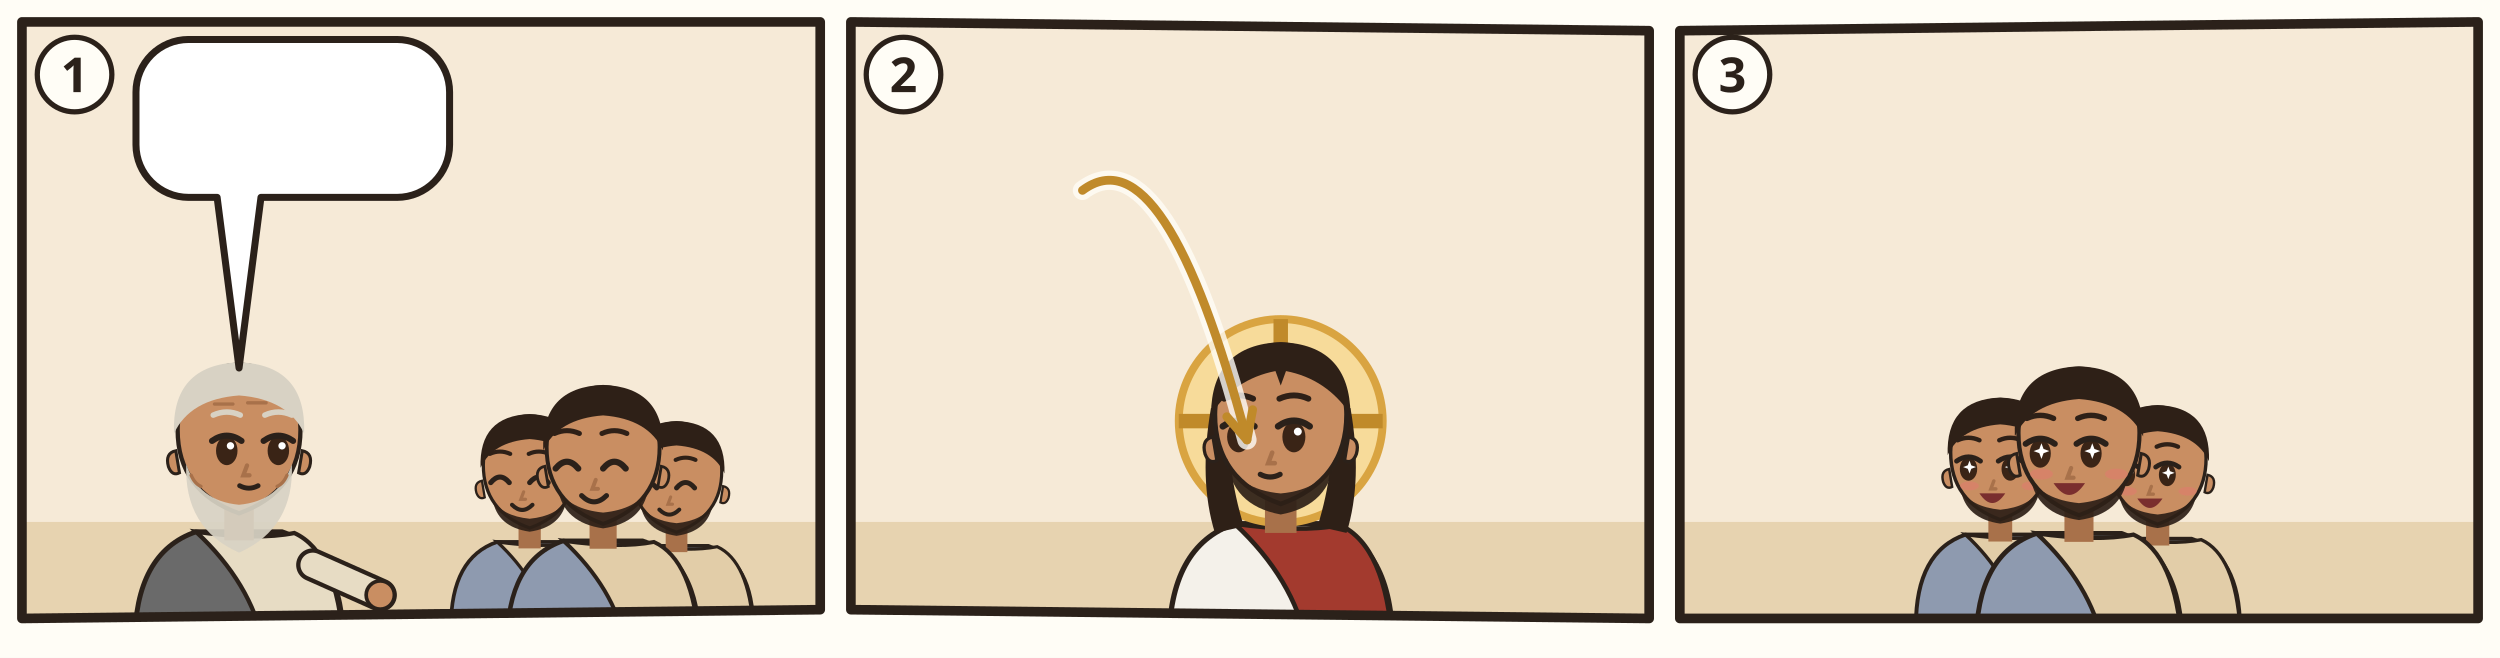
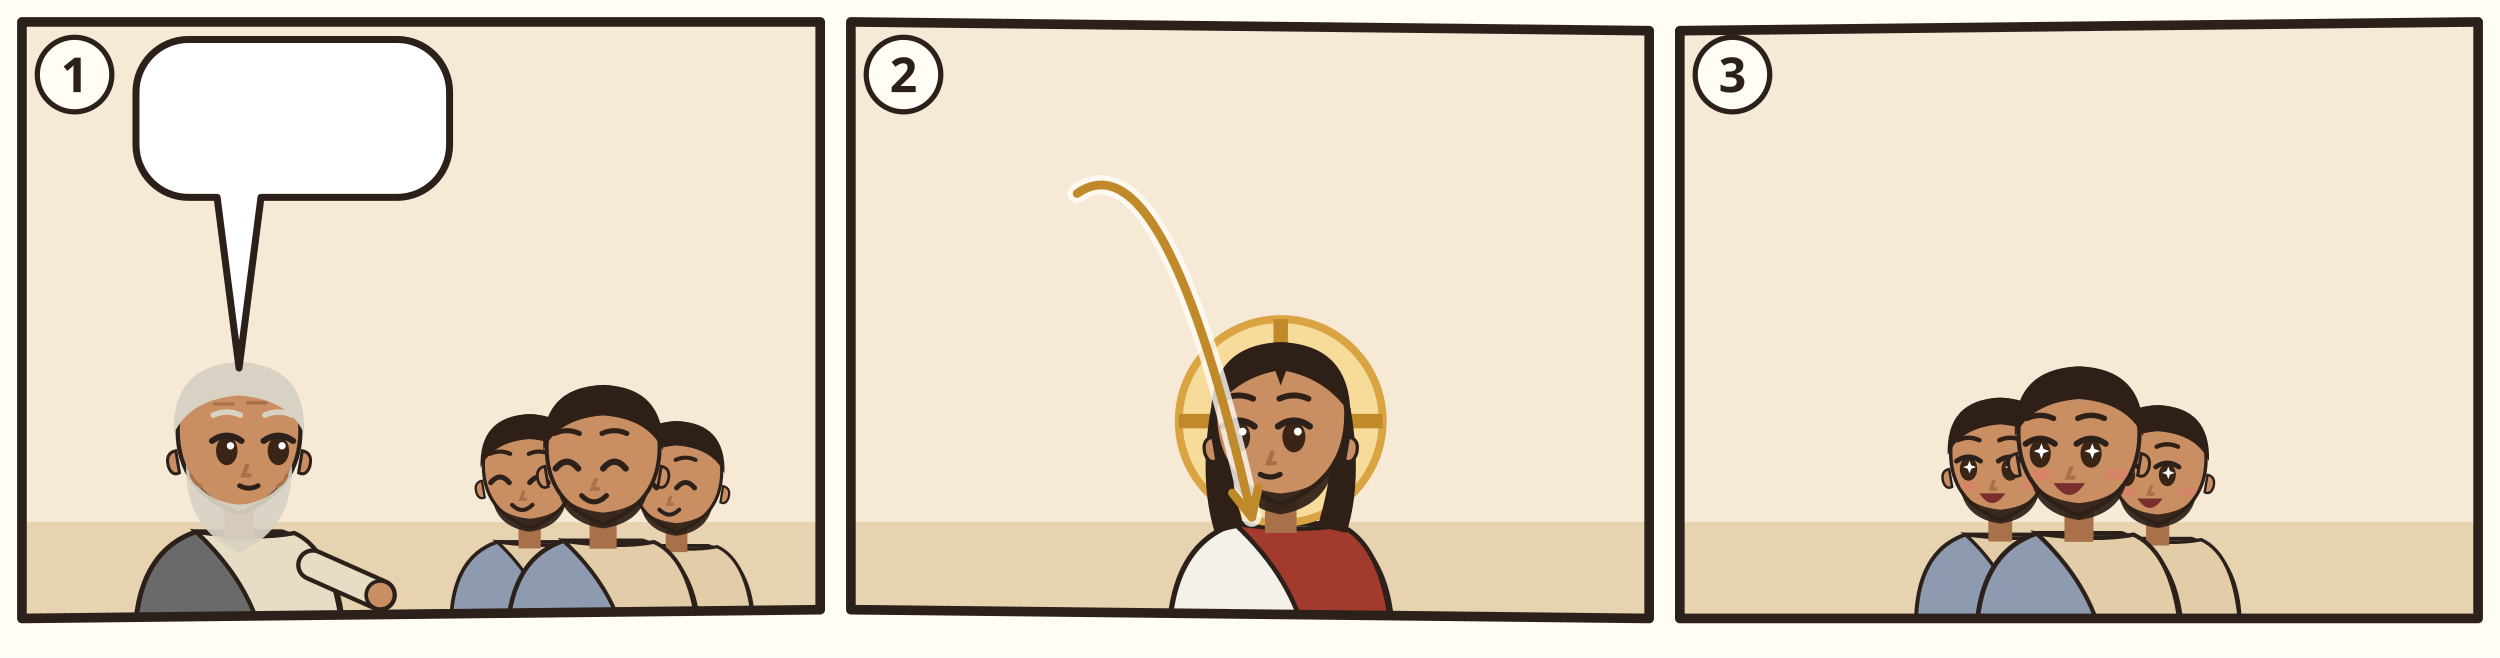
<svg xmlns="http://www.w3.org/2000/svg" viewBox="0 0 380 100">
  <rect width="380" height="100" fill="#FFFDF6" />
  <g transform="translate(2 2) scale(0.6667)">
    <clipPath id="an-cp-1jn-004-007-012-1">
      <polygon points="2,2 184,2 184,136 2,138" />
    </clipPath>
    <g clip-path="url(#an-cp-1jn-004-007-012-1)">
      <polygon points="2,2 184,2 184,136 2,138" fill="#F6EAD7" />
      <path d="M0 116h186v24H0z" fill="#E7D3B0" />
      <g transform="translate(51.5 96.4) scale(1.4)">
        <path d="M-17 34Q-17 19-7 15.6L7 15.6Q17 19 17 34z" fill="#6A6A6A" stroke="#2B211A" stroke-width=".8" />
        <path d="M-7 15.6Q3 17 9 15.8Q16 19 17 34L4 34Q2 24-7 15.6z" fill="#E7DCC4" stroke="#2B211A" stroke-width=".7" />
        <path d="M12 21L23.0 25.9" stroke="#2B211A" stroke-width="5.4" stroke-linecap="round" />
        <path d="M12 21L23.0 25.9" stroke="#E7DCC4" stroke-width="4" stroke-linecap="round" />
        <circle cx="23.0" cy="25.9" r="2.3" fill="#C98E62" stroke="#2B211A" stroke-width=".6" />
        <path d="M-2.4 11h4.8v6h-4.8z" fill="#A8714A" />
        <path d="M-10 -1Q-10 9 0 12.6Q10 9 10 -1A10 10.6 0 0 0 -10 -1z" fill="#C98E62" stroke="#2B211A" stroke-width=".7" />
        <path d="M10.3 2.4q1.8.4 1.2 2.6-.6 1.6-1.8 1z M-10.3 2.4q-1.8.4-1.2 2.6.6 1.6 1.8 1z" fill="#C98E62" stroke="#2B211A" stroke-width=".5" />
        <path d="M-8.6 4.6Q-9 15 0 19Q9 15 8.6 4.6Q6.6 10.6 0 11.2Q-6.6 10.6-8.6 4.6z" fill="#D8D2C4" opacity=".92" />
        <ellipse cx="-2.0" cy="2.4" rx="1.75" ry="2.35" fill="#3A2416" />
        <path d="M-4.4 0.8Q-2.0 -0.9 0.4 0.8" fill="none" stroke="#2B211A" stroke-width="1" stroke-linecap="round" />
        <circle cx="-1.4" cy="1.6" r=".6" fill="#FFF" />
        <ellipse cx="6.4" cy="2.4" rx="1.75" ry="2.35" fill="#3A2416" />
        <path d="M4.0 0.8Q6.4 -0.9 8.8 0.8" fill="none" stroke="#2B211A" stroke-width="1" stroke-linecap="round" />
        <circle cx="7.0" cy="1.6" r=".6" fill="#FFF" />
        <path d="M-4.2 -3.4Q-2.0 -4.4 0.2 -3.4M4.2 -3.4Q6.4 -4.4 8.6 -3.4" fill="none" stroke="#D8D2C4" stroke-width=".9" stroke-linecap="round" />
        <path d="M1.3 4.8l-.6 1.6h1" fill="none" stroke="#A8714A" stroke-width=".7" stroke-linecap="round" />
        <path d="M0.1 8.1Q1.6 8.9 3.1 8.1" fill="none" stroke="#2B211A" stroke-width=".8" stroke-linecap="round" />
        <path d="M-10.6-.4Q-11-11.6 0-12Q11-11.6 10.6-.4Q8-6 0-6.6Q-8-6-10.6-.4z" fill="#D8D2C4" />
        <path d="M-4-5.2h3M1.4-5.4h3M-7.8 6.4q.6 1.4 1.6 1.8M7.8 6.4q-.6 1.4-1.6 1.8" stroke="#A8714A" stroke-width=".55" stroke-linecap="round" fill="none" />
        <use href="#an-a-feder" x="-4" y="18" width="16" height="12" />
      </g>
      <g transform="translate(117.756 104.072) scale(1.05616)">
        <path d="M-17 34Q-17 19-7 15.6L7 15.6Q17 19 17 34z" fill="#8E9AAF" stroke="#2B211A" stroke-width=".8" />
        <path d="M-7 15.6Q3 17 9 15.8Q16 19 17 34L4 34Q2 24-7 15.6z" fill="#E2CDA8" stroke="#2B211A" stroke-width=".7" />
        <path d="M-2.4 11h4.8v6h-4.8z" fill="#A8714A" />
        <path d="M-10 -1Q-10 9 0 12.6Q10 9 10 -1A10 10.6 0 0 0 -10 -1z" fill="#C98E62" stroke="#2B211A" stroke-width=".7" />
        <path d="M10.3 2.4q1.8.4 1.2 2.6-.6 1.6-1.8 1z M-10.3 2.4q-1.8.4-1.2 2.6.6 1.6 1.8 1z" fill="#C98E62" stroke="#2B211A" stroke-width=".5" />
        <path d="M-8 6.4Q-7 12.4 0 13.4Q7 12.4 8 6.4Q6 10 0 10.6Q-6 10-8 6.4z" fill="#2E2017" opacity=".92" />
        <path d="M-8.4 2.8Q-6.4 0.4 -4.4 2.8" fill="none" stroke="#2B211A" stroke-width="1.1" stroke-linecap="round" />
        <path d="M-0.0 2.8Q2.0 0.4 4.0 2.8" fill="none" stroke="#2B211A" stroke-width="1.1" stroke-linecap="round" />
        <path d="M-8.6 -3.4Q-6.4 -4.4 -4.2 -3.4M-0.2 -3.4Q2.0 -4.4 4.2 -3.4" fill="none" stroke="#2E2017" stroke-width=".9" stroke-linecap="round" />
        <path d="M-1.3 4.8l-.6 1.6h1" fill="none" stroke="#A8714A" stroke-width=".7" stroke-linecap="round" />
        <path d="M-3.8 7.6Q-1.6 9.8 0.6 7.6" fill="none" stroke="#2B211A" stroke-width=".9" stroke-linecap="round" />
        <path d="M-10.6-.4Q-11-11.6 0-12Q11-11.6 10.6-.4Q8-6 0-6.6Q-8-6-10.6-.4z" fill="#2E2017" />
      </g>
      <g transform="translate(151.244 105.36) scale(1.0304)">
        <path d="M-17 34Q-17 19-7 15.6L7 15.6Q17 19 17 34z" fill="#8E9AAF" stroke="#2B211A" stroke-width=".8" />
        <path d="M-7 15.6Q3 17 9 15.8Q16 19 17 34L4 34Q2 24-7 15.6z" fill="#E2CDA8" stroke="#2B211A" stroke-width=".7" />
        <path d="M-2.4 11h4.8v6h-4.8z" fill="#A8714A" />
        <path d="M-10 -1Q-10 9 0 12.6Q10 9 10 -1A10 10.6 0 0 0 -10 -1z" fill="#C98E62" stroke="#2B211A" stroke-width=".7" />
        <path d="M10.3 2.4q1.8.4 1.2 2.6-.6 1.6-1.8 1z M-10.3 2.4q-1.8.4-1.2 2.6.6 1.6 1.8 1z" fill="#C98E62" stroke="#2B211A" stroke-width=".5" />
        <path d="M-8 6.4Q-7 12.4 0 13.4Q7 12.4 8 6.4Q6 10 0 10.6Q-6 10-8 6.4z" fill="#2E2017" opacity=".92" />
        <path d="M-8.4 2.8Q-6.4 0.4 -4.4 2.8" fill="none" stroke="#2B211A" stroke-width="1.1" stroke-linecap="round" />
        <path d="M-0.0 2.8Q2.0 0.4 4.0 2.8" fill="none" stroke="#2B211A" stroke-width="1.1" stroke-linecap="round" />
        <path d="M-8.6 -3.4Q-6.4 -4.4 -4.2 -3.4M-0.2 -3.4Q2.0 -4.4 4.2 -3.4" fill="none" stroke="#2E2017" stroke-width=".9" stroke-linecap="round" />
        <path d="M-1.3 4.8l-.6 1.6h1" fill="none" stroke="#A8714A" stroke-width=".7" stroke-linecap="round" />
        <path d="M-3.8 7.6Q-1.6 9.8 0.6 7.6" fill="none" stroke="#2B211A" stroke-width=".9" stroke-linecap="round" />
        <path d="M-10.6-.4Q-11-11.6 0-12Q11-11.6 10.6-.4Q8-6 0-6.6Q-8-6-10.6-.4z" fill="#2E2017" />
      </g>
      <g transform="translate(134.5 100.208) scale(1.288)">
        <path d="M-17 34Q-17 19-7 15.6L7 15.6Q17 19 17 34z" fill="#8E9AAF" stroke="#2B211A" stroke-width=".8" />
        <path d="M-7 15.6Q3 17 9 15.8Q16 19 17 34L4 34Q2 24-7 15.6z" fill="#E2CDA8" stroke="#2B211A" stroke-width=".7" />
        <path d="M-2.4 11h4.8v6h-4.8z" fill="#A8714A" />
        <path d="M-10 -1Q-10 9 0 12.6Q10 9 10 -1A10 10.6 0 0 0 -10 -1z" fill="#C98E62" stroke="#2B211A" stroke-width=".7" />
        <path d="M10.3 2.4q1.8.4 1.2 2.6-.6 1.6-1.8 1z M-10.3 2.4q-1.8.4-1.2 2.6.6 1.6 1.8 1z" fill="#C98E62" stroke="#2B211A" stroke-width=".5" />
        <path d="M-8 6.4Q-7 12.4 0 13.4Q7 12.4 8 6.4Q6 10 0 10.6Q-6 10-8 6.4z" fill="#2E2017" opacity=".92" />
        <path d="M-8.4 2.8Q-6.4 0.4 -4.4 2.8" fill="none" stroke="#2B211A" stroke-width="1.1" stroke-linecap="round" />
        <path d="M-0.0 2.8Q2.0 0.4 4.0 2.8" fill="none" stroke="#2B211A" stroke-width="1.1" stroke-linecap="round" />
        <path d="M-8.6 -3.4Q-6.4 -4.4 -4.2 -3.4M-0.2 -3.4Q2.0 -4.4 4.2 -3.4" fill="none" stroke="#2E2017" stroke-width=".9" stroke-linecap="round" />
        <path d="M-1.3 4.8l-.6 1.6h1" fill="none" stroke="#A8714A" stroke-width=".7" stroke-linecap="round" />
        <path d="M-3.8 7.6Q-1.6 9.8 0.6 7.6" fill="none" stroke="#2B211A" stroke-width=".9" stroke-linecap="round" />
        <path d="M-10.6-.4Q-11-11.6 0-12Q11-11.6 10.6-.4Q8-6 0-6.6Q-8-6-10.6-.4z" fill="#2E2017" />
      </g>
      <g>
        <path d="M40 6H87.5A12 12 0 0 1 99.5 18V30A12 12 0 0 1 87.5 42L56.5 42L51.5 80.9L46.5 42H40A12 12 0 0 1 28 30V18A12 12 0 0 1 40 6Z" fill="#FFFFFF" stroke="#2B211A" stroke-width="1.6" stroke-linejoin="round" />
        <use href="#an-gott" x="34" y="12" width="24.0" height="24" />
        <use href="#an-z-liebe" x="63.0" y="12" width="30.5" height="24" />
      </g>
    </g>
    <polygon points="2,2 184,2 184,136 2,138" fill="none" stroke="#2B211A" stroke-width="2.2" stroke-linejoin="round" />
    <circle cx="14" cy="14" r="8.5" fill="#FFFDF6" stroke="#2B211A" stroke-width="1.2" />
    <text x="14" y="18" text-anchor="middle" font-family="sans-serif" font-size="11" font-weight="700" fill="#2B211A">1</text>
  </g>
  <g transform="translate(128 2) scale(0.6667)">
    <clipPath id="an-cp-1jn-004-007-012-2">
      <polygon points="2,2 184,4 184,138 2,136" />
    </clipPath>
    <g clip-path="url(#an-cp-1jn-004-007-012-2)">
      <polygon points="2,2 184,4 184,138 2,136" fill="#F6EAD7" />
      <path d="M0 116h186v24H0z" fill="#E7D3B0" />
      <use href="#an-gott" x="26" y="3" width="40" height="40" />
      <g transform="translate(100 93.0) scale(1.5)">
        <path d="M-17 34Q-17 19-7 15.6L7 15.6Q17 19 17 34z" fill="#F4F1EA" stroke="#2B211A" stroke-width=".8" />
        <path d="M-7 15.6Q3 17 9 15.8Q16 19 17 34L4 34Q2 24-7 15.6z" fill="#A33A2E" stroke="#2B211A" stroke-width=".7" />
        <circle r="15.5" fill="#F7DB9A" stroke="#D9A441" stroke-width="1.2" />
        <path d="M0-15.5v5M-15.5 0h5M15.5 0h-5" stroke="#C08A2A" stroke-width="2.2" />
        <path d="M-10.6 -2Q-12.5 9-10 17L-5.6 16Q-8.4 7-7.6-1z M10.6 -2Q12.5 9 10 17L5.6 16Q8.4 7 7.6-1z" fill="#2E2017" />
        <path d="M-2.4 11h4.8v6h-4.8z" fill="#A8714A" />
        <path d="M-10 -1Q-10 9 0 12.6Q10 9 10 -1A10 10.6 0 0 0 -10 -1z" fill="#C98E62" stroke="#2B211A" stroke-width=".7" />
        <path d="M10.3 2.4q1.8.4 1.2 2.6-.6 1.6-1.8 1z M-10.3 2.4q-1.8.4-1.2 2.6.6 1.6 1.8 1z" fill="#C98E62" stroke="#2B211A" stroke-width=".5" />
        <path d="M-8.2 5.6Q-7.6 12.8 0 14.2Q7.6 12.8 8.2 5.6Q6.6 10.4 0 11Q-6.6 10.4-8.2 5.6z" fill="#2E2017" opacity=".92" />
        <ellipse cx="-6.4" cy="2.4" rx="1.75" ry="2.35" fill="#3A2416" />
        <path d="M-8.8 0.8Q-6.4 -0.9 -4.0 0.8" fill="none" stroke="#2B211A" stroke-width="1" stroke-linecap="round" />
        <circle cx="-5.8" cy="1.6" r=".6" fill="#FFF" />
        <ellipse cx="2.0" cy="2.4" rx="1.75" ry="2.35" fill="#3A2416" />
        <path d="M-0.4 0.8Q2.0 -0.9 4.4 0.8" fill="none" stroke="#2B211A" stroke-width="1" stroke-linecap="round" />
        <circle cx="2.6" cy="1.6" r=".6" fill="#FFF" />
        <path d="M-8.6 -3.4Q-6.4 -4.4 -4.2 -3.4M-0.2 -3.4Q2.0 -4.4 4.2 -3.4" fill="none" stroke="#2E2017" stroke-width=".9" stroke-linecap="round" />
        <path d="M-1.3 4.8l-.6 1.6h1" fill="none" stroke="#A8714A" stroke-width=".7" stroke-linecap="round" />
        <path d="M-3.1 8.1Q-1.6 8.9 -0.1 8.1" fill="none" stroke="#2B211A" stroke-width=".8" stroke-linecap="round" />
        <path d="M-10.6-1Q-10.5-11.6 0-12Q10.5-11.6 10.6-1Q7-6.4 .8-7.6L0-5.4-.8-7.6Q-7-6.4-10.6-1z" fill="#2E2017" />
      </g>
      <use href="#an-z-liebe" x="68" y="27" width="20" height="16" />
-       <path d="M54.8 40.4Q73.5 26.4 92.3 97.3" fill="none" stroke="#FFFDF6" stroke-width="4.4" stroke-linecap="round" opacity=".8" />
-       <path d="M54.8 40.4Q73.5 26.4 92.3 97.3" fill="none" stroke="#C08A2A" stroke-width="2" stroke-linecap="round" />
-       <path d="M87.7 92.0L92.3 97.3L93.6 90.4" fill="none" stroke="#C08A2A" stroke-width="2" stroke-linecap="round" stroke-linejoin="round" />
+       <path d="M53.6 41.1Q73.5 27.1 93.4 114.9" fill="none" stroke="#FFFDF6" stroke-width="4.4" stroke-linecap="round" opacity=".8" />
+       <path d="M53.6 41.1Q73.5 27.1 93.4 114.9" fill="none" stroke="#C08A2A" stroke-width="2" stroke-linecap="round" />
+       <path d="M89.0 109.4L93.4 114.9L94.9 108.1" fill="none" stroke="#C08A2A" stroke-width="2" stroke-linecap="round" stroke-linejoin="round" />
      <use href="#an-z-welt" x="140" y="56" width="18.0" height="18.0" />
    </g>
    <polygon points="2,2 184,4 184,138 2,136" fill="none" stroke="#2B211A" stroke-width="2.2" stroke-linejoin="round" />
    <circle cx="14" cy="14" r="8.5" fill="#FFFDF6" stroke="#2B211A" stroke-width="1.2" />
    <text x="14" y="18" text-anchor="middle" font-family="sans-serif" font-size="11" font-weight="700" fill="#2B211A">2</text>
  </g>
  <g transform="translate(254 2) scale(0.6667)">
    <clipPath id="an-cp-1jn-004-007-012-3">
      <polygon points="2,4 184,2 184,138 2,138" />
    </clipPath>
    <g clip-path="url(#an-cp-1jn-004-007-012-3)">
      <polygon points="2,4 184,2 184,138 2,138" fill="#F6EAD7" />
      <path d="M0 116h186v24H0z" fill="#E7D3B0" />
      <g transform="translate(75.06 101.22) scale(1.1316)">
        <path d="M-17 34Q-17 19-7 15.6L7 15.6Q17 19 17 34z" fill="#8E9AAF" stroke="#2B211A" stroke-width=".8" />
        <path d="M-7 15.6Q3 17 9 15.8Q16 19 17 34L4 34Q2 24-7 15.6z" fill="#E2CDA8" stroke="#2B211A" stroke-width=".7" />
        <path d="M-2.4 11h4.8v6h-4.8z" fill="#A8714A" />
        <path d="M-10 -1Q-10 9 0 12.6Q10 9 10 -1A10 10.6 0 0 0 -10 -1z" fill="#C98E62" stroke="#2B211A" stroke-width=".7" />
        <path d="M10.3 2.4q1.8.4 1.2 2.6-.6 1.6-1.8 1z M-10.3 2.4q-1.8.4-1.2 2.6.6 1.6 1.8 1z" fill="#C98E62" stroke="#2B211A" stroke-width=".5" />
        <path d="M-8 6.4Q-7 12.4 0 13.4Q7 12.4 8 6.4Q6 10 0 10.6Q-6 10-8 6.4z" fill="#2E2017" opacity=".92" />
        <ellipse cx="-6.4" cy="2.4" rx="1.75" ry="2.35" fill="#3A2416" />
        <path d="M-8.8 0.8Q-6.4 -0.9 -4.0 0.8" fill="none" stroke="#2B211A" stroke-width="1" stroke-linecap="round" />
        <path d="M-6.2 0.7l.35 .95.95 .35-.95 .35-.35 .95-.35-.95-.95-.35.95-.35z" fill="#FFF" />
        <ellipse cx="2.0" cy="2.4" rx="1.75" ry="2.35" fill="#3A2416" />
        <path d="M-0.4 0.8Q2.0 -0.9 4.4 0.8" fill="none" stroke="#2B211A" stroke-width="1" stroke-linecap="round" />
        <path d="M2.2 0.7l.35 .95.95 .35-.95 .35-.35 .95-.35-.95-.95-.35.95-.35z" fill="#FFF" />
        <path d="M-8.6 -3.4Q-6.4 -4.4 -4.2 -3.4M-0.2 -3.4Q2.0 -4.4 4.2 -3.4" fill="none" stroke="#2E2017" stroke-width=".9" stroke-linecap="round" />
        <path d="M-1.3 4.8l-.6 1.6h1" fill="none" stroke="#A8714A" stroke-width=".7" stroke-linecap="round" />
        <ellipse cx="-6.2" cy="5.8" rx="1.9" ry=".9" fill="#E07A6E" opacity=".55" />
        <ellipse cx="6.2" cy="5.8" rx="1.9" ry=".9" fill="#E07A6E" opacity=".55" />
        <path d="M-4.2 7.3Q-1.6 11.2 1.0 7.3z" fill="#7A2E2E" />
        <path d="M-10.6-.4Q-11-11.6 0-12Q11-11.6 10.6-.4Q8-6 0-6.6Q-8-6-10.6-.4z" fill="#2E2017" />
      </g>
      <g transform="translate(110.94 102.6) scale(1.104)">
        <path d="M-17 34Q-17 19-7 15.6L7 15.6Q17 19 17 34z" fill="#8E9AAF" stroke="#2B211A" stroke-width=".8" />
        <path d="M-7 15.6Q3 17 9 15.8Q16 19 17 34L4 34Q2 24-7 15.6z" fill="#E2CDA8" stroke="#2B211A" stroke-width=".7" />
        <path d="M-2.4 11h4.8v6h-4.8z" fill="#A8714A" />
        <path d="M-10 -1Q-10 9 0 12.6Q10 9 10 -1A10 10.6 0 0 0 -10 -1z" fill="#C98E62" stroke="#2B211A" stroke-width=".7" />
        <path d="M10.3 2.4q1.8.4 1.2 2.6-.6 1.6-1.8 1z M-10.3 2.4q-1.8.4-1.2 2.6.6 1.6 1.8 1z" fill="#C98E62" stroke="#2B211A" stroke-width=".5" />
        <path d="M-8 6.4Q-7 12.4 0 13.4Q7 12.4 8 6.4Q6 10 0 10.6Q-6 10-8 6.4z" fill="#2E2017" opacity=".92" />
        <ellipse cx="-6.4" cy="2.4" rx="1.75" ry="2.35" fill="#3A2416" />
        <path d="M-8.8 0.8Q-6.4 -0.9 -4.0 0.8" fill="none" stroke="#2B211A" stroke-width="1" stroke-linecap="round" />
        <path d="M-6.2 0.7l.35 .95.95 .35-.95 .35-.35 .95-.35-.95-.95-.35.95-.35z" fill="#FFF" />
        <ellipse cx="2.0" cy="2.4" rx="1.75" ry="2.35" fill="#3A2416" />
        <path d="M-0.4 0.8Q2.0 -0.9 4.4 0.8" fill="none" stroke="#2B211A" stroke-width="1" stroke-linecap="round" />
        <path d="M2.2 0.7l.35 .95.95 .35-.95 .35-.35 .95-.35-.95-.95-.35.95-.35z" fill="#FFF" />
        <path d="M-8.6 -3.4Q-6.4 -4.4 -4.2 -3.4M-0.2 -3.4Q2.0 -4.4 4.2 -3.4" fill="none" stroke="#2E2017" stroke-width=".9" stroke-linecap="round" />
        <path d="M-1.3 4.8l-.6 1.6h1" fill="none" stroke="#A8714A" stroke-width=".7" stroke-linecap="round" />
        <ellipse cx="-6.2" cy="5.8" rx="1.9" ry=".9" fill="#E07A6E" opacity=".55" />
        <ellipse cx="6.2" cy="5.8" rx="1.9" ry=".9" fill="#E07A6E" opacity=".55" />
        <path d="M-4.2 7.3Q-1.6 11.2 1.0 7.3z" fill="#7A2E2E" />
        <path d="M-10.6-.4Q-11-11.6 0-12Q11-11.6 10.6-.4Q8-6 0-6.6Q-8-6-10.6-.4z" fill="#2E2017" />
      </g>
      <g transform="translate(93.0 97.08) scale(1.38)">
        <path d="M-17 34Q-17 19-7 15.6L7 15.6Q17 19 17 34z" fill="#8E9AAF" stroke="#2B211A" stroke-width=".8" />
        <path d="M-7 15.6Q3 17 9 15.8Q16 19 17 34L4 34Q2 24-7 15.6z" fill="#E2CDA8" stroke="#2B211A" stroke-width=".7" />
        <path d="M-2.4 11h4.8v6h-4.8z" fill="#A8714A" />
        <path d="M-10 -1Q-10 9 0 12.6Q10 9 10 -1A10 10.6 0 0 0 -10 -1z" fill="#C98E62" stroke="#2B211A" stroke-width=".7" />
        <path d="M10.3 2.4q1.8.4 1.2 2.6-.6 1.6-1.8 1z M-10.3 2.4q-1.8.4-1.2 2.6.6 1.6 1.8 1z" fill="#C98E62" stroke="#2B211A" stroke-width=".5" />
        <path d="M-8 6.4Q-7 12.4 0 13.4Q7 12.4 8 6.4Q6 10 0 10.6Q-6 10-8 6.4z" fill="#2E2017" opacity=".92" />
        <ellipse cx="-6.4" cy="2.4" rx="1.75" ry="2.35" fill="#3A2416" />
        <path d="M-8.8 0.8Q-6.4 -0.9 -4.0 0.8" fill="none" stroke="#2B211A" stroke-width="1" stroke-linecap="round" />
        <path d="M-6.2 0.7l.35 .95.95 .35-.95 .35-.35 .95-.35-.95-.95-.35.95-.35z" fill="#FFF" />
        <ellipse cx="2.0" cy="2.4" rx="1.75" ry="2.35" fill="#3A2416" />
        <path d="M-0.4 0.8Q2.0 -0.9 4.4 0.8" fill="none" stroke="#2B211A" stroke-width="1" stroke-linecap="round" />
        <path d="M2.2 0.7l.35 .95.95 .35-.95 .35-.35 .95-.35-.95-.95-.35.95-.35z" fill="#FFF" />
        <path d="M-8.6 -3.4Q-6.4 -4.4 -4.2 -3.4M-0.2 -3.4Q2.0 -4.4 4.2 -3.4" fill="none" stroke="#2E2017" stroke-width=".9" stroke-linecap="round" />
        <path d="M-1.3 4.8l-.6 1.6h1" fill="none" stroke="#A8714A" stroke-width=".7" stroke-linecap="round" />
        <ellipse cx="-6.2" cy="5.8" rx="1.9" ry=".9" fill="#E07A6E" opacity=".55" />
        <ellipse cx="6.2" cy="5.8" rx="1.9" ry=".9" fill="#E07A6E" opacity=".55" />
        <path d="M-4.2 7.3Q-1.6 11.2 1.0 7.3z" fill="#7A2E2E" />
        <path d="M-10.6-.4Q-11-11.6 0-12Q11-11.6 10.6-.4Q8-6 0-6.6Q-8-6-10.6-.4z" fill="#2E2017" />
      </g>
      <use href="#an-z-liebe" x="83.0" y="61.5" width="20" height="16" />
      <use href="#an-z-liebe" x="83.0" y="61.5" width="20" height="16" />
      <use href="#an-z-gemeinschaft" x="79.5" y="10" width="24.0" height="17.0" />
    </g>
    <polygon points="2,4 184,2 184,138 2,138" fill="none" stroke="#2B211A" stroke-width="2.2" stroke-linejoin="round" />
    <circle cx="14" cy="14" r="8.5" fill="#FFFDF6" stroke="#2B211A" stroke-width="1.2" />
    <text x="14" y="18" text-anchor="middle" font-family="sans-serif" font-size="11" font-weight="700" fill="#2B211A">3</text>
  </g>
</svg>
